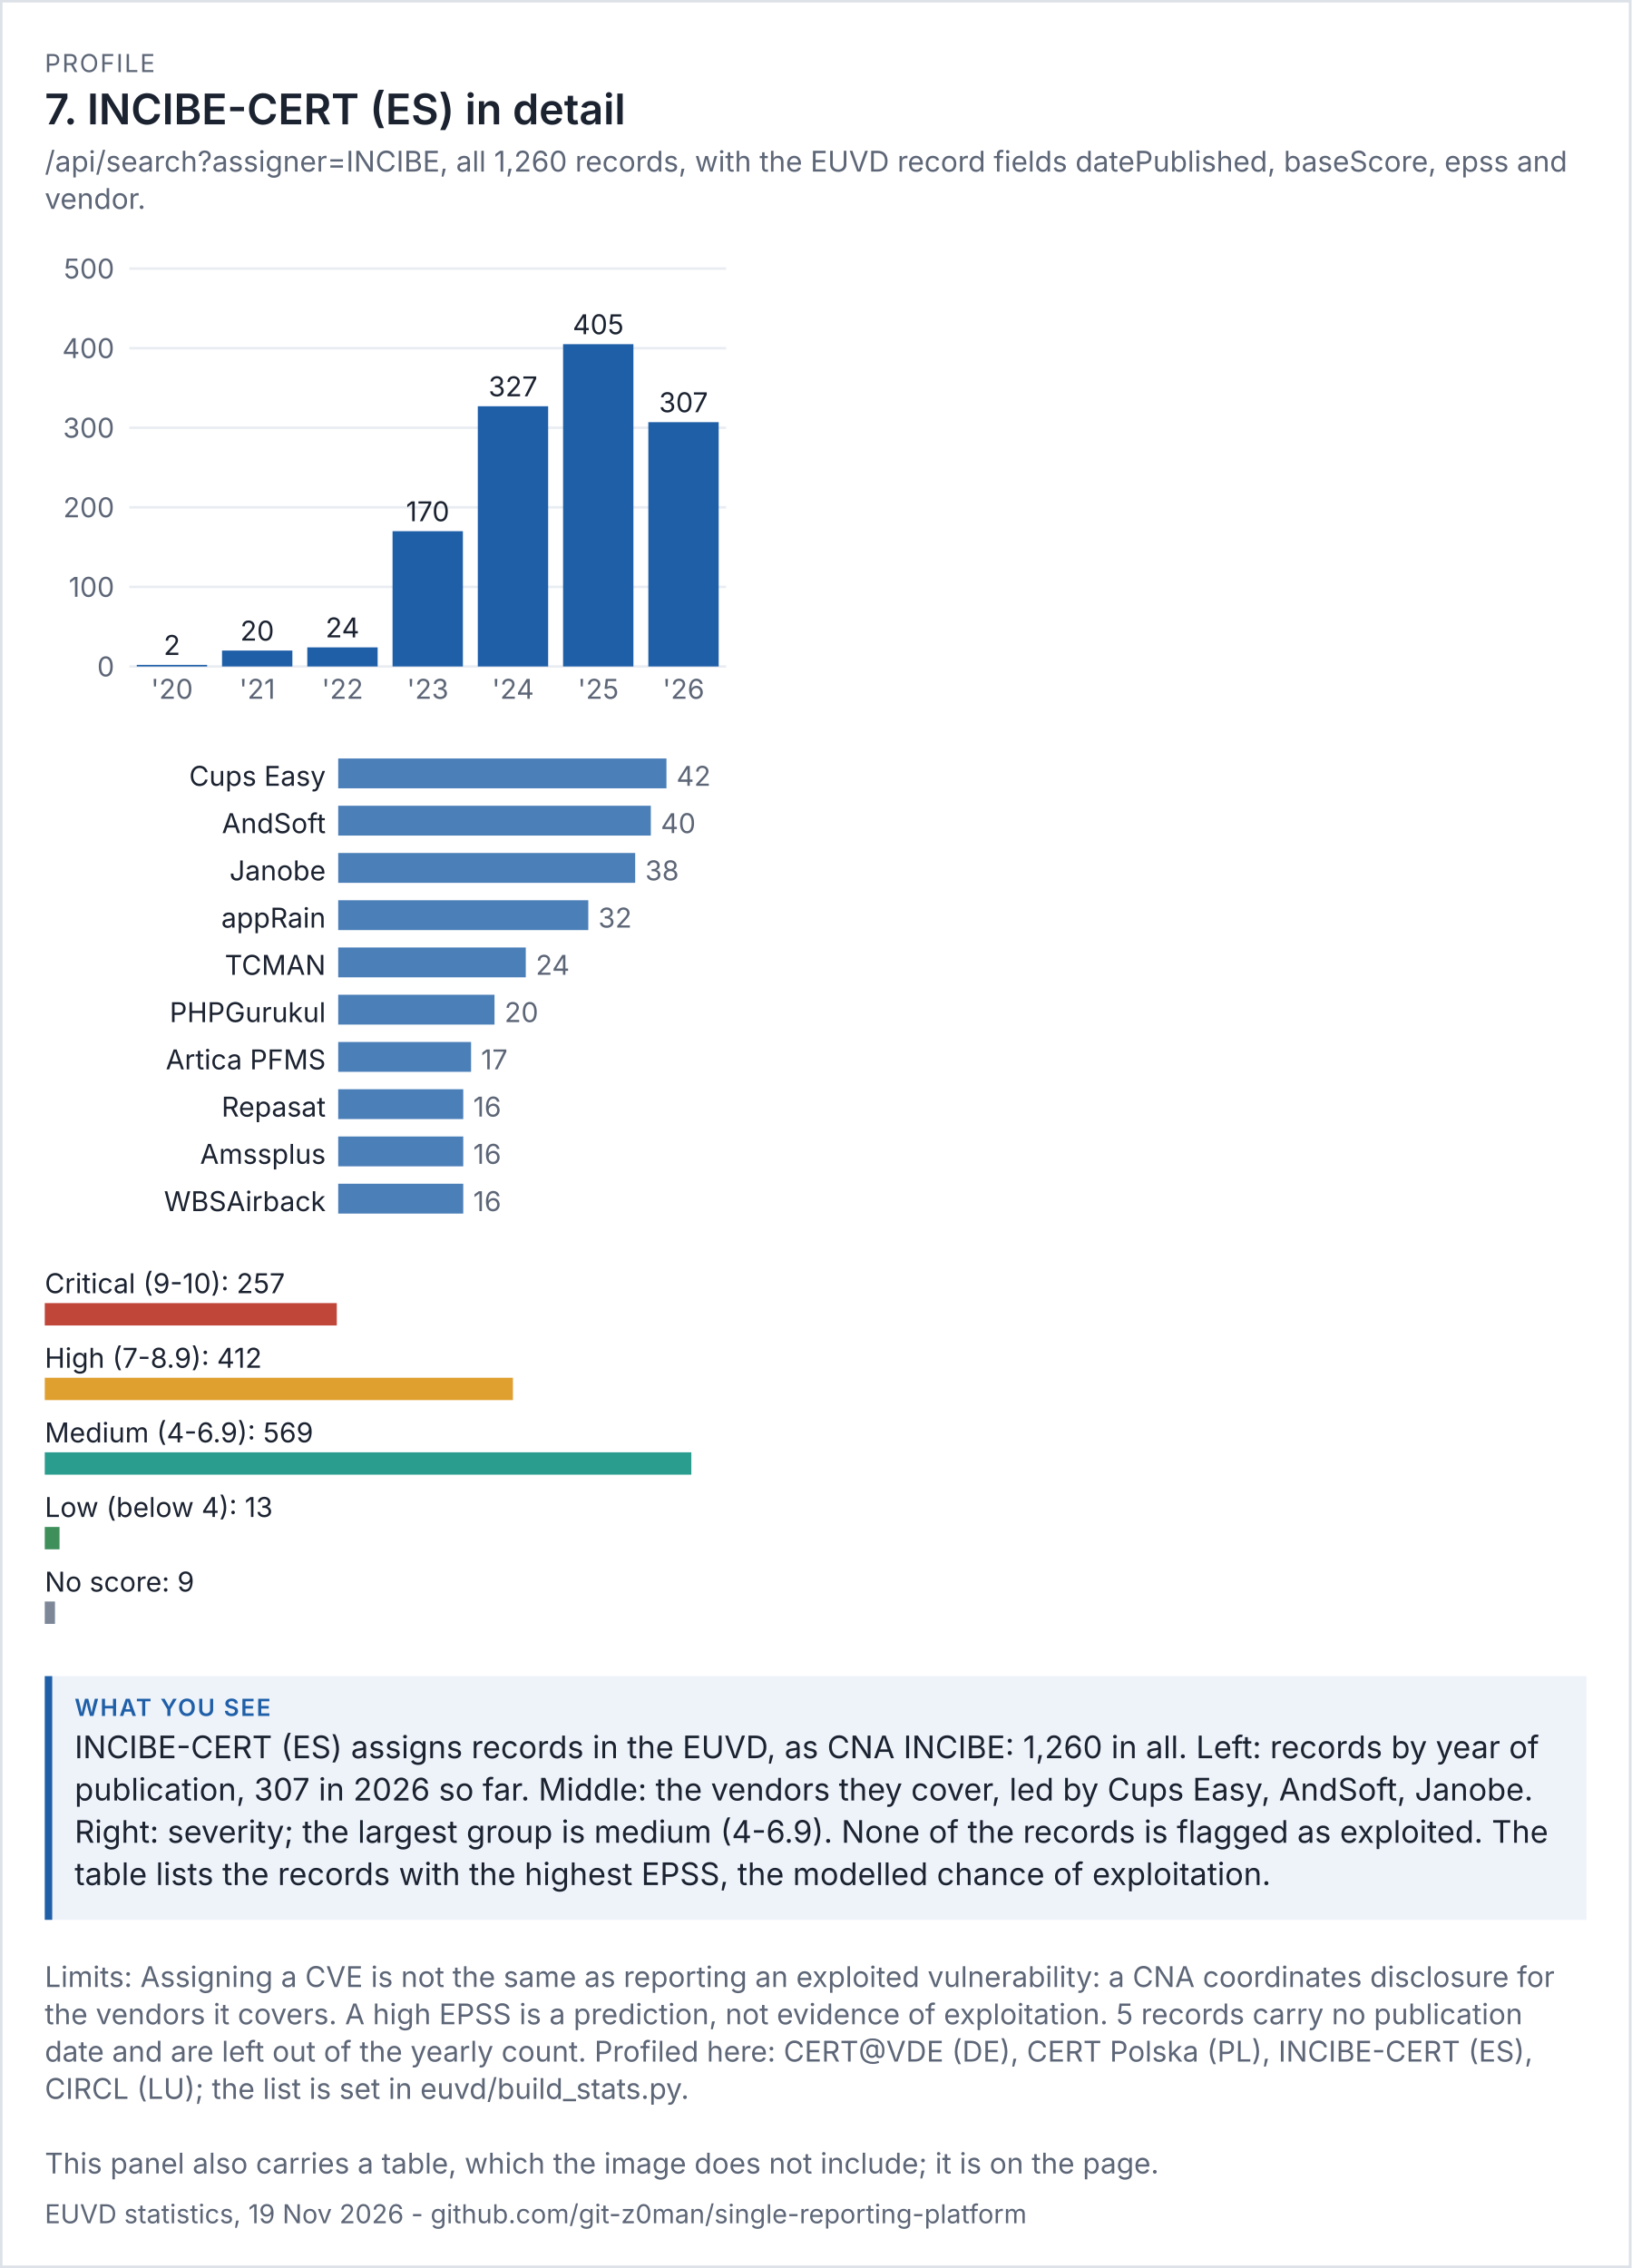
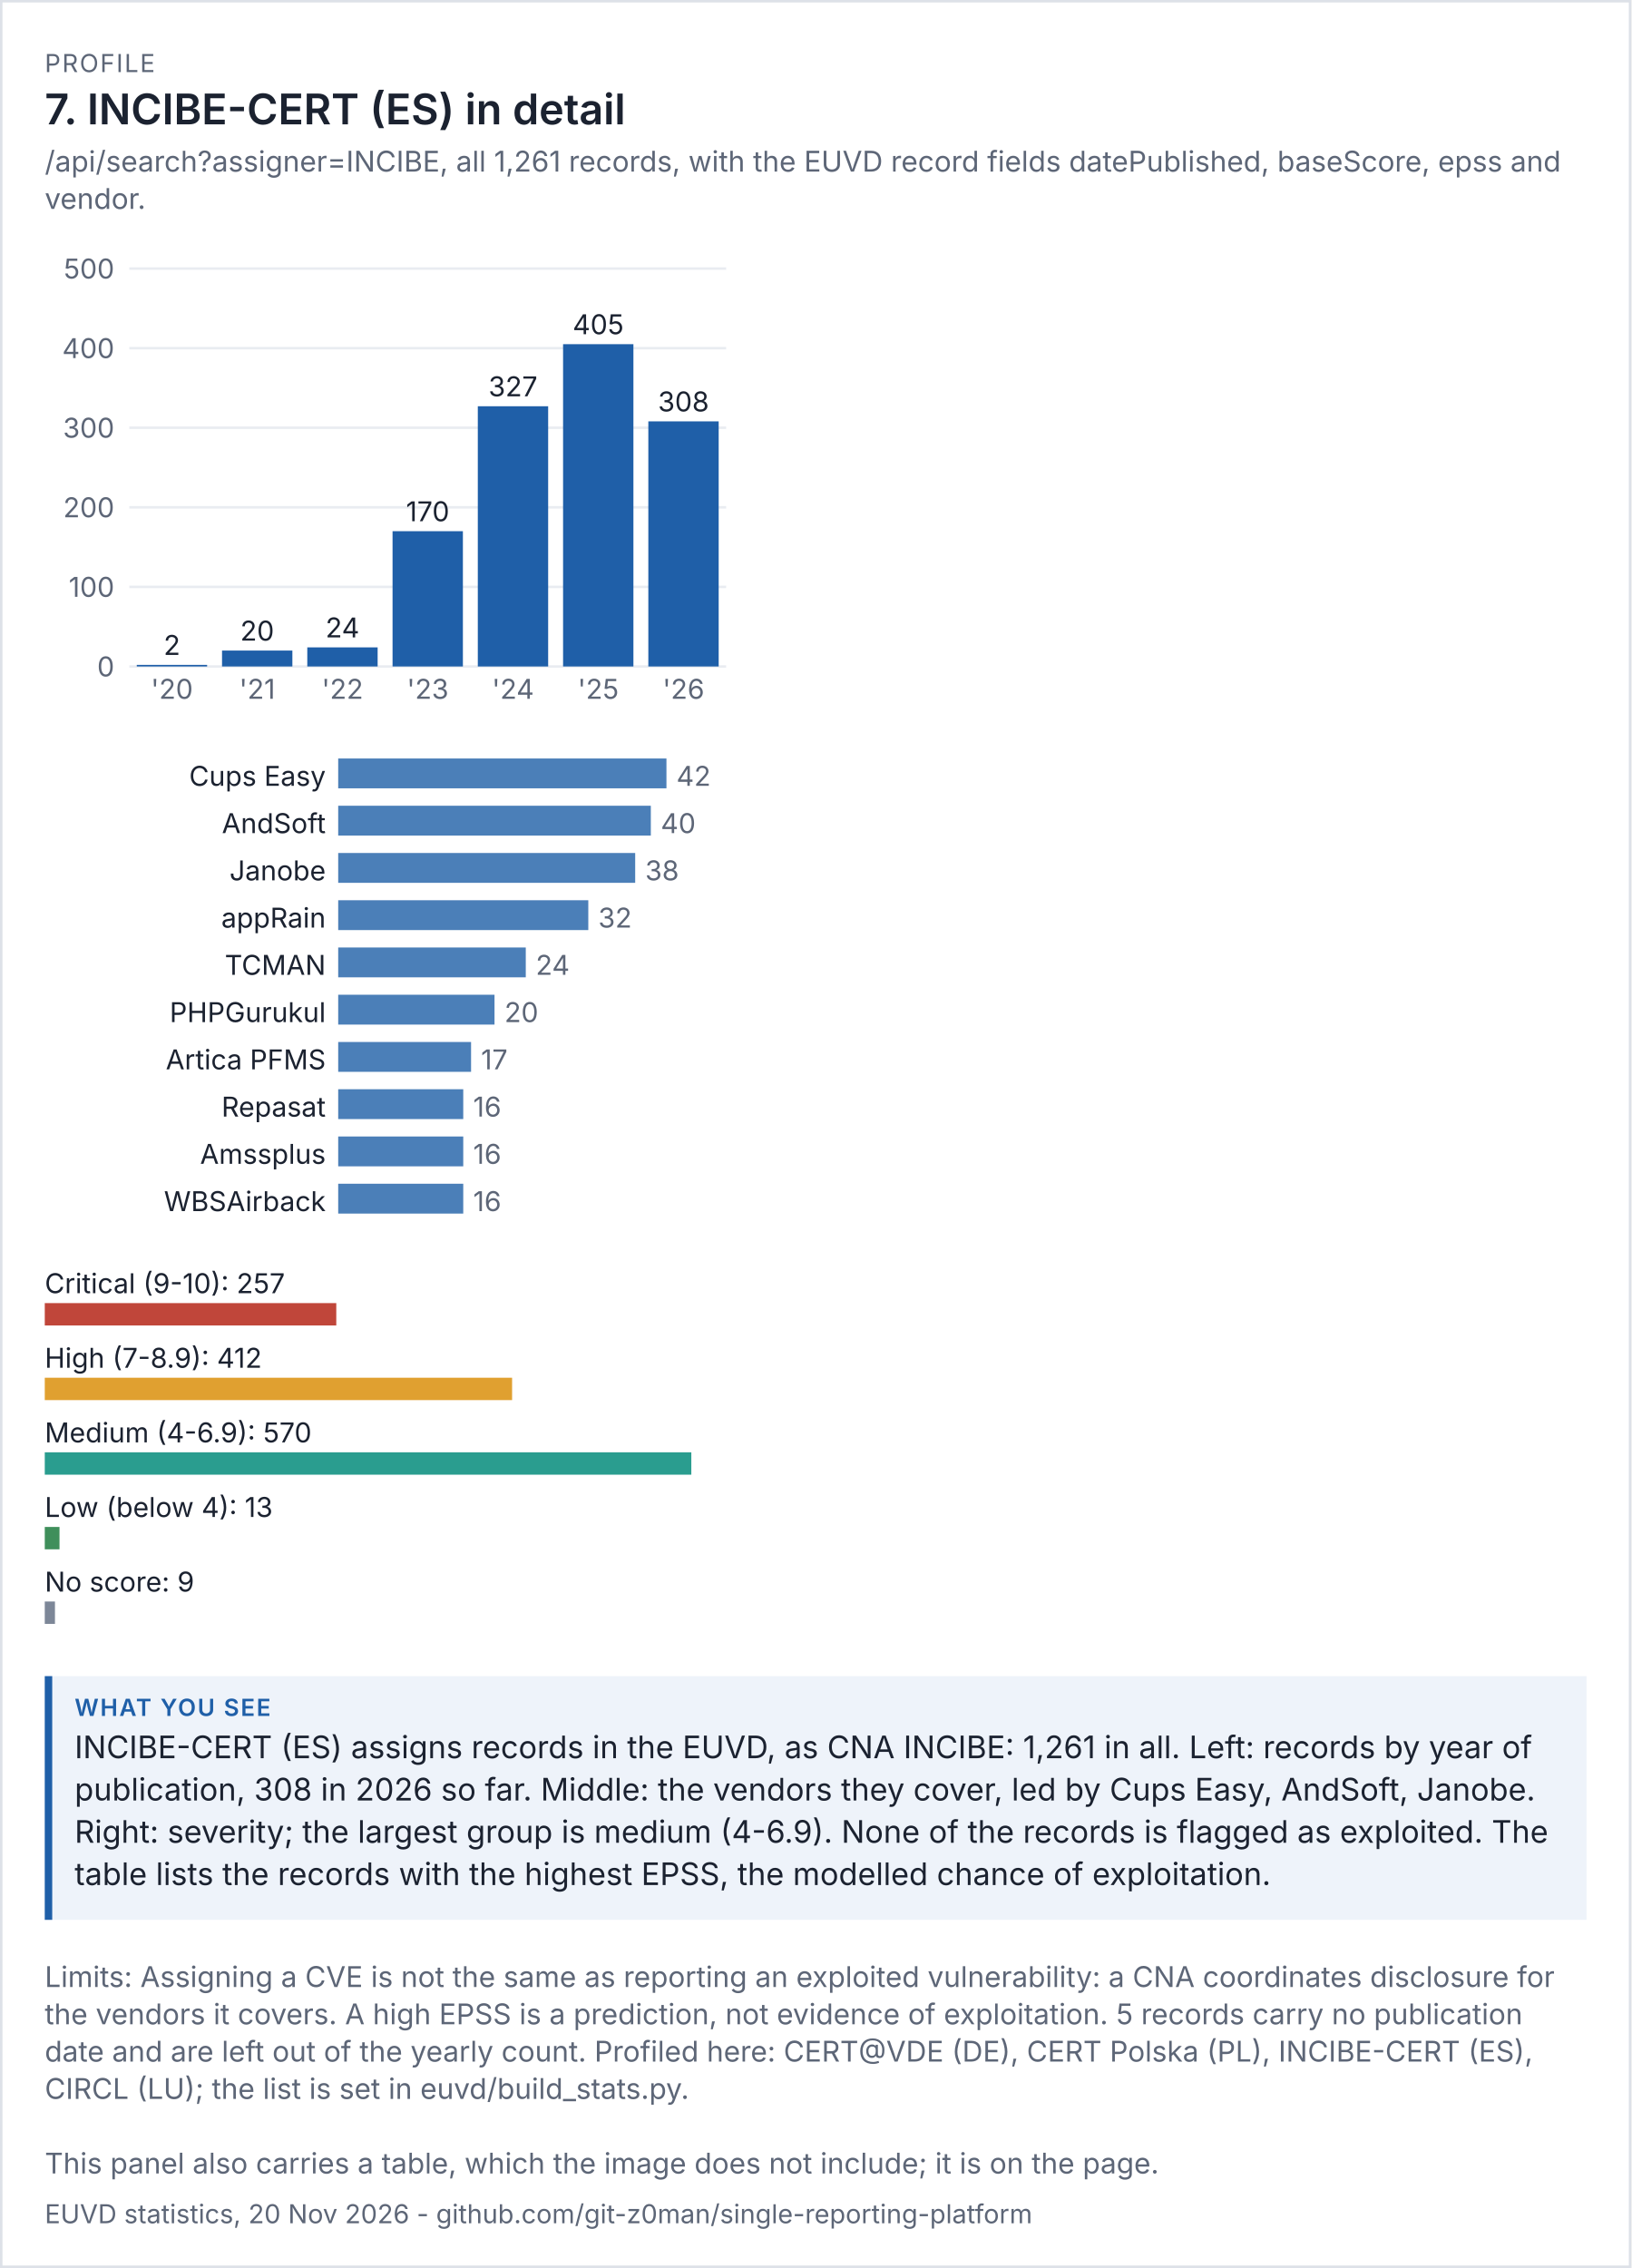
<svg xmlns="http://www.w3.org/2000/svg" viewBox="0 0 656 912" width="656" height="912" font-family="system-ui,-apple-system,'Segoe UI',sans-serif">
  <rect width="100%" height="100%" fill="#ffffff" />
  <rect x="0.5" y="0.5" width="655" height="911" fill="none" stroke="#dde1e8" />
  <text x="18" y="29" font-size="10" letter-spacing="0.6" fill="#5d6677">PROFILE</text>
  <text x="18" y="50" font-size="17" fill="#1b2230" font-weight="600">7. INCIBE-CERT (ES) in detail</text>
-   <text x="18" y="69" font-size="11.5" fill="#5d6677">/api/search?assigner=INCIBE, all 1,260 records, with the EUVD record fields datePublished, baseScore, epss and</text>
+   <text x="18" y="69" font-size="11.5" fill="#5d6677">/api/search?assigner=INCIBE, all 1,261 records, with the EUVD record fields datePublished, baseScore, epss and</text>
  <text x="18" y="84" font-size="11.5" fill="#5d6677">vendor.</text>
  <g transform="translate(18,94) scale(1)" font-size="11">
    <svg viewBox="0 0 280 200" role="img" width="280" height="200">
      <g>
        <line x1="34" x2="274" y1="174" y2="174" stroke="rgb(233, 236, 241)" />
        <text x="28" y="178" text-anchor="end" fill="rgb(93, 102, 119)">0</text>
        <line x1="34" x2="274" y1="142" y2="142" stroke="rgb(233, 236, 241)" />
        <text x="28" y="146" text-anchor="end" fill="rgb(93, 102, 119)">100</text>
        <line x1="34" x2="274" y1="110" y2="110" stroke="rgb(233, 236, 241)" />
        <text x="28" y="114" text-anchor="end" fill="rgb(93, 102, 119)">200</text>
        <line x1="34" x2="274" y1="78" y2="78" stroke="rgb(233, 236, 241)" />
        <text x="28" y="82" text-anchor="end" fill="rgb(93, 102, 119)">300</text>
        <line x1="34" x2="274" y1="46" y2="46" stroke="rgb(233, 236, 241)" />
        <text x="28" y="50" text-anchor="end" fill="rgb(93, 102, 119)">400</text>
        <line x1="34" x2="274" y1="14" y2="14" stroke="rgb(233, 236, 241)" />
        <text x="28" y="18" text-anchor="end" fill="rgb(93, 102, 119)">500</text>
        <rect x="37" y="173.36" width="28.286" height="0.64" fill="rgb(31, 95, 168)" />
        <text x="51.143" y="169.36" text-anchor="middle" class="t" fill="rgb(27, 34, 48)">2</text>
        <text x="51.143" y="187" text-anchor="middle" fill="rgb(93, 102, 119)">'20</text>
        <rect x="71.286" y="167.6" width="28.286" height="6.4" fill="rgb(31, 95, 168)" />
        <text x="85.429" y="163.6" text-anchor="middle" class="t" fill="rgb(27, 34, 48)">20</text>
        <text x="85.429" y="187" text-anchor="middle" fill="rgb(93, 102, 119)">'21</text>
        <rect x="105.571" y="166.32" width="28.286" height="7.68" fill="rgb(31, 95, 168)" />
        <text x="119.714" y="162.32" text-anchor="middle" class="t" fill="rgb(27, 34, 48)">24</text>
        <text x="119.714" y="187" text-anchor="middle" fill="rgb(93, 102, 119)">'22</text>
        <rect x="139.857" y="119.6" width="28.286" height="54.4" fill="rgb(31, 95, 168)" />
        <text x="154" y="115.6" text-anchor="middle" class="t" fill="rgb(27, 34, 48)">170</text>
        <text x="154" y="187" text-anchor="middle" fill="rgb(93, 102, 119)">'23</text>
        <rect x="174.143" y="69.36" width="28.286" height="104.64" fill="rgb(31, 95, 168)" />
        <text x="188.286" y="65.36" text-anchor="middle" class="t" fill="rgb(27, 34, 48)">327</text>
        <text x="188.286" y="187" text-anchor="middle" fill="rgb(93, 102, 119)">'24</text>
        <rect x="208.429" y="44.4" width="28.286" height="129.6" fill="rgb(31, 95, 168)" />
        <text x="222.571" y="40.4" text-anchor="middle" class="t" fill="rgb(27, 34, 48)">405</text>
        <text x="222.571" y="187" text-anchor="middle" fill="rgb(93, 102, 119)">'25</text>
-         <rect x="242.714" y="75.76" width="28.286" height="98.24" fill="rgb(31, 95, 168)" />
-         <text x="256.857" y="71.76" text-anchor="middle" class="t" fill="rgb(27, 34, 48)">307</text>
+         <rect x="242.714" y="75.44" width="28.286" height="98.56" fill="rgb(31, 95, 168)" />
+         <text x="256.857" y="71.44" text-anchor="middle" class="t" fill="rgb(27, 34, 48)">308</text>
        <text x="256.857" y="187" text-anchor="middle" fill="rgb(93, 102, 119)">'26</text>
      </g>
    </svg>
  </g>
  <g transform="translate(18,302) scale(1)" font-size="11">
    <svg viewBox="0 0 280 196" role="img" width="280" height="196">
      <g>
        <text x="113" y="14" text-anchor="end" class="t" fill="rgb(27, 34, 48)">Cups Easy</text>
        <rect x="118" y="3" width="132" height="12" fill="rgb(75, 127, 184)" />
        <text x="254" y="14" fill="rgb(93, 102, 119)">42</text>
        <text x="113" y="33" text-anchor="end" class="t" fill="rgb(27, 34, 48)">AndSoft</text>
        <rect x="118" y="22" width="125.714" height="12" fill="rgb(75, 127, 184)" />
        <text x="247.714" y="33" fill="rgb(93, 102, 119)">40</text>
        <text x="113" y="52" text-anchor="end" class="t" fill="rgb(27, 34, 48)">Janobe</text>
        <rect x="118" y="41" width="119.429" height="12" fill="rgb(75, 127, 184)" />
        <text x="241.429" y="52" fill="rgb(93, 102, 119)">38</text>
        <text x="113" y="71" text-anchor="end" class="t" fill="rgb(27, 34, 48)">appRain</text>
        <rect x="118" y="60" width="100.571" height="12" fill="rgb(75, 127, 184)" />
        <text x="222.571" y="71" fill="rgb(93, 102, 119)">32</text>
        <text x="113" y="90" text-anchor="end" class="t" fill="rgb(27, 34, 48)">TCMAN</text>
        <rect x="118" y="79" width="75.429" height="12" fill="rgb(75, 127, 184)" />
        <text x="197.429" y="90" fill="rgb(93, 102, 119)">24</text>
        <text x="113" y="109" text-anchor="end" class="t" fill="rgb(27, 34, 48)">PHPGurukul</text>
        <rect x="118" y="98" width="62.857" height="12" fill="rgb(75, 127, 184)" />
        <text x="184.857" y="109" fill="rgb(93, 102, 119)">20</text>
        <text x="113" y="128" text-anchor="end" class="t" fill="rgb(27, 34, 48)">Artica PFMS</text>
        <rect x="118" y="117" width="53.429" height="12" fill="rgb(75, 127, 184)" />
        <text x="175.429" y="128" fill="rgb(93, 102, 119)">17</text>
        <text x="113" y="147" text-anchor="end" class="t" fill="rgb(27, 34, 48)">Repasat</text>
        <rect x="118" y="136" width="50.286" height="12" fill="rgb(75, 127, 184)" />
        <text x="172.286" y="147" fill="rgb(93, 102, 119)">16</text>
        <text x="113" y="166" text-anchor="end" class="t" fill="rgb(27, 34, 48)">Amssplus</text>
        <rect x="118" y="155" width="50.286" height="12" fill="rgb(75, 127, 184)" />
        <text x="172.286" y="166" fill="rgb(93, 102, 119)">16</text>
        <text x="113" y="185" text-anchor="end" class="t" fill="rgb(27, 34, 48)">WBSAirback</text>
        <rect x="118" y="174" width="50.286" height="12" fill="rgb(75, 127, 184)" />
        <text x="172.286" y="185" fill="rgb(93, 102, 119)">16</text>
      </g>
    </svg>
  </g>
  <g transform="translate(18,506) scale(1)" font-size="11">
    <svg viewBox="0 0 280 156" role="img" width="280" height="156">
      <g>
        <text x="0" y="14" class="t" fill="rgb(27, 34, 48)">Critical (9-10): 257</text>
-         <rect x="0" y="18" width="117.434" height="9" fill="rgb(192, 70, 58)" />
+         <rect x="0" y="18" width="117.228" height="9" fill="rgb(192, 70, 58)" />
        <text x="0" y="44" class="t" fill="rgb(27, 34, 48)">High (7-8.9): 412</text>
-         <rect x="0" y="48" width="188.26" height="9" fill="rgb(224, 160, 48)" />
-         <text x="0" y="74" class="t" fill="rgb(27, 34, 48)">Medium (4-6.9): 569</text>
+         <rect x="0" y="48" width="187.93" height="9" fill="rgb(224, 160, 48)" />
+         <text x="0" y="74" class="t" fill="rgb(27, 34, 48)">Medium (4-6.9): 570</text>
        <rect x="0" y="78" width="260" height="9" fill="rgb(42, 157, 143)" />
        <text x="0" y="104" class="t" fill="rgb(27, 34, 48)">Low (below 4): 13</text>
-         <rect x="0" y="108" width="5.94" height="9" fill="rgb(63, 143, 91)" />
+         <rect x="0" y="108" width="5.93" height="9" fill="rgb(63, 143, 91)" />
        <text x="0" y="134" class="t" fill="rgb(27, 34, 48)">No score: 9</text>
-         <rect x="0" y="138" width="4.112" height="9" fill="rgb(125, 135, 152)" />
+         <rect x="0" y="138" width="4.105" height="9" fill="rgb(125, 135, 152)" />
      </g>
    </svg>
  </g>
  <rect x="18" y="674" width="620" height="98" fill="#eef3fa" />
  <rect x="18" y="674" width="3" height="98" fill="#1f5fa8" />
  <text x="30" y="690" font-size="9.5" letter-spacing="0.6" font-weight="600" fill="#1f5fa8">WHAT YOU SEE</text>
-   <text x="30" y="707" font-size="12.5" fill="#1b2230">INCIBE-CERT (ES) assigns records in the EUVD, as CNA INCIBE: 1,260 in all. Left: records by year of</text>
-   <text x="30" y="724" font-size="12.5" fill="#1b2230">publication, 307 in 2026 so far. Middle: the vendors they cover, led by Cups Easy, AndSoft, Janobe.</text>
+   <text x="30" y="707" font-size="12.5" fill="#1b2230">INCIBE-CERT (ES) assigns records in the EUVD, as CNA INCIBE: 1,261 in all. Left: records by year of</text>
+   <text x="30" y="724" font-size="12.5" fill="#1b2230">publication, 308 in 2026 so far. Middle: the vendors they cover, led by Cups Easy, AndSoft, Janobe.</text>
  <text x="30" y="741" font-size="12.5" fill="#1b2230">Right: severity; the largest group is medium (4-6.9). None of the records is flagged as exploited. The</text>
  <text x="30" y="758" font-size="12.5" fill="#1b2230">table lists the records with the highest EPSS, the modelled chance of exploitation.</text>
  <text x="18" y="799" font-size="11.5" fill="#5d6677">Limits: Assigning a CVE is not the same as reporting an exploited vulnerability: a CNA coordinates disclosure for</text>
  <text x="18" y="814" font-size="11.5" fill="#5d6677">the vendors it covers. A high EPSS is a prediction, not evidence of exploitation. 5 records carry no publication</text>
  <text x="18" y="829" font-size="11.5" fill="#5d6677">date and are left out of the yearly count. Profiled here: CERT@VDE (DE), CERT Polska (PL), INCIBE-CERT (ES),</text>
  <text x="18" y="844" font-size="11.5" fill="#5d6677">CIRCL (LU); the list is set in euvd/build_stats.py.</text>
  <text x="18" y="874" font-size="11.5" fill="#5d6677">This panel also carries a table, which the image does not include; it is on the page.</text>
-   <text x="18" y="894" font-size="10.5" fill="#5d6677">EUVD statistics, 19 Nov 2026 - github.com/git-z0man/single-reporting-platform</text>
+   <text x="18" y="894" font-size="10.5" fill="#5d6677">EUVD statistics, 20 Nov 2026 - github.com/git-z0man/single-reporting-platform</text>
</svg>
